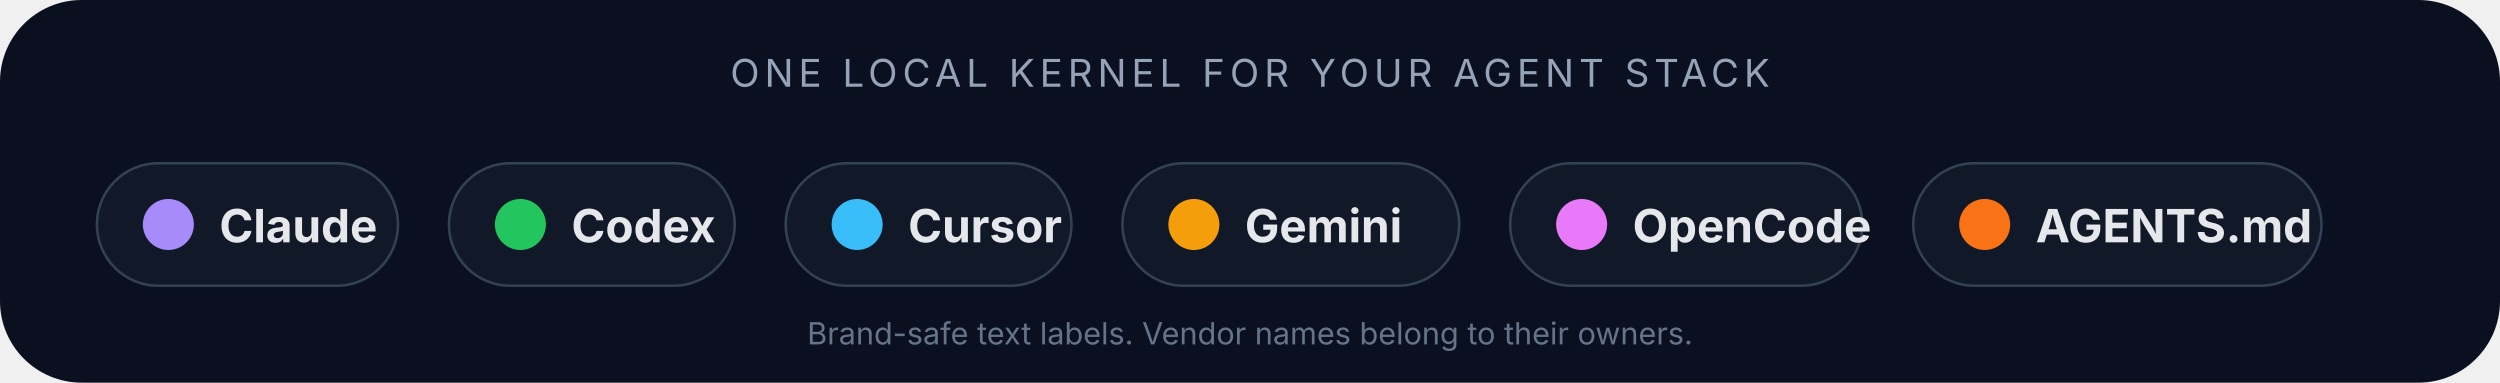
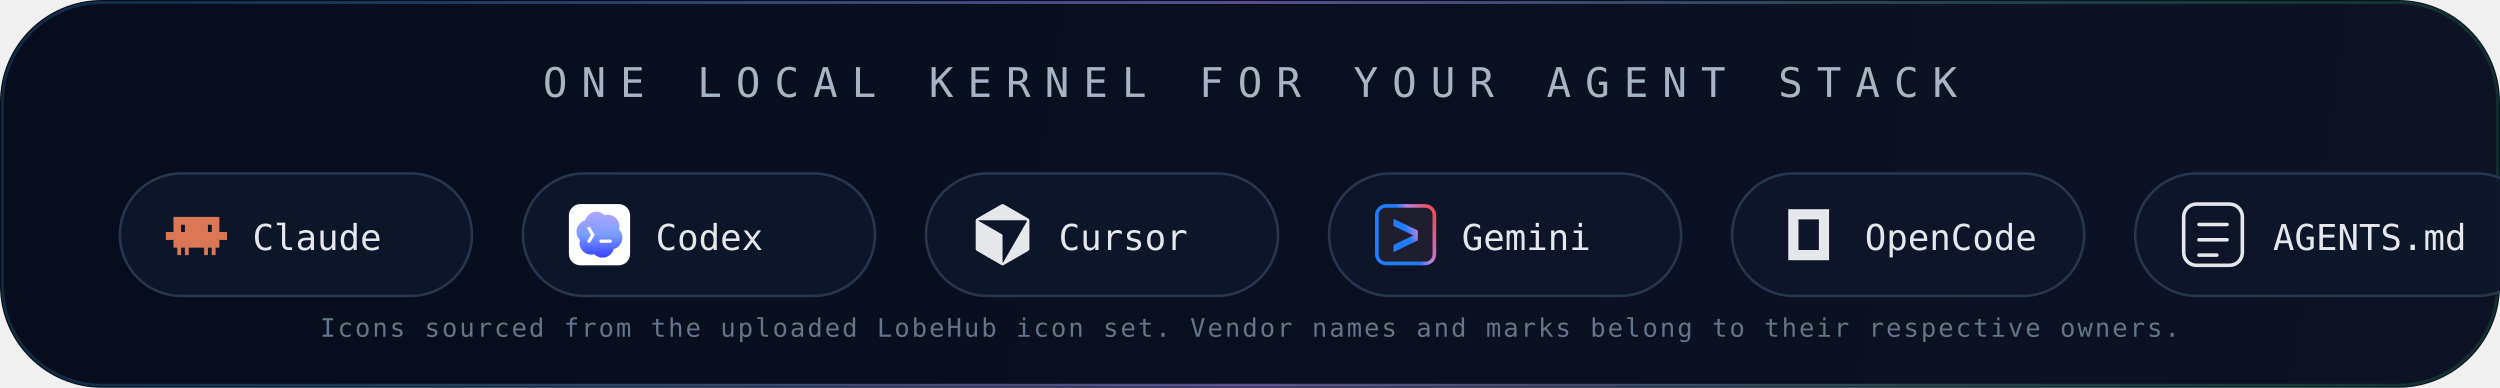
- <svg xmlns="http://www.w3.org/2000/svg" width="980" height="150" viewBox="0 0 980 150" role="img" aria-labelledby="title desc">
-   <rect width="980" height="150" rx="32" fill="#0b1020" />
-   <text x="490" y="34" text-anchor="middle" font-family="Inter, Arial, sans-serif" font-size="15" fill="#94a3b8" letter-spacing="2">ONE LOCAL KERNEL FOR YOUR AGENT STACK</text>
-   <g font-family="Inter, Arial, sans-serif" font-size="18" font-weight="700" fill="#e5e7eb">
-     <g transform="translate(38 64)">
-       <rect width="118" height="48" rx="24" fill="#111827" stroke="#334155" />
-       <circle cx="28" cy="24" r="10" fill="#a78bfa" />
-       <text x="48" y="31">Claude</text>
+ <svg xmlns="http://www.w3.org/2000/svg" width="980" height="152" viewBox="0 0 980 152" role="img" aria-labelledby="title desc">
+   <defs>
+     <linearGradient id="panel" x1="0" y1="0" x2="980" y2="152" gradientUnits="userSpaceOnUse">
+       <stop offset="0" stop-color="#080d1d" />
+       <stop offset="1" stop-color="#0d1324" />
+     </linearGradient>
+     <linearGradient id="line" x1="0" y1="0" x2="980" y2="0" gradientUnits="userSpaceOnUse">
+       <stop offset="0" stop-color="#38bdf8" stop-opacity="0.16" />
+       <stop offset="0.5" stop-color="#a78bfa" stop-opacity="0.54" />
+       <stop offset="1" stop-color="#22c55e" stop-opacity="0.16" />
+     </linearGradient>
+   </defs>
+   <rect width="980" height="152" rx="40" fill="url(#panel)" />
+   <rect x="1" y="1" width="978" height="150" rx="39" fill="none" stroke="url(#line)" stroke-width="1.1" />
+   <text x="490" y="38" text-anchor="middle" font-family="JetBrains Mono, ui-monospace, SFMono-Regular, Menlo, Monaco, Consolas, monospace" font-size="16" font-weight="300" fill="#a8b3c7" letter-spacing="5.5">ONE LOCAL KERNEL FOR YOUR AGENT STACK</text>
+   <g>
+     <g transform="translate(47 68)">
+       <rect width="138" height="48" rx="24" fill="#0f172a" fill-opacity="0.86" stroke="#28364d" />
+       <svg x="18" y="12" width="24" height="24" viewBox="0 0 24 24" color="#e5e7eb" aria-hidden="true">
+         <path clip-rule="evenodd" d="M20.998 10.949H24v3.102h-3v3.028h-1.487V20H18v-2.921h-1.487V20H15v-2.921H9V20H7.488v-2.921H6V20H4.487v-2.921H3V14.05H0V10.95h3V5h17.998v5.949zM6 10.949h1.488V8.102H6v2.847zm10.51 0H18V8.102h-1.49v2.847z" fill="#D97757" fill-rule="evenodd" />
+       </svg>
+       <text x="52" y="30" font-family="JetBrains Mono, ui-monospace, SFMono-Regular, Menlo, Monaco, Consolas, monospace" font-size="14" font-weight="300" fill="#e5e7eb">Claude</text>
    </g>
-     <g transform="translate(176 64)">
-       <rect width="112" height="48" rx="24" fill="#111827" stroke="#334155" />
-       <circle cx="28" cy="24" r="10" fill="#22c55e" />
-       <text x="48" y="31">Codex</text>
+     <g transform="translate(205 68)">
+       <rect width="138" height="48" rx="24" fill="#0f172a" fill-opacity="0.86" stroke="#28364d" />
+       <svg x="18" y="12" width="24" height="24" viewBox="0 0 24 24" color="#e5e7eb" aria-hidden="true">
+         <path d="M19.503 0H4.496A4.496 4.496 0 000 4.496v15.007A4.496 4.496 0 004.496 24h15.007A4.496 4.496 0 0024 19.503V4.496A4.496 4.496 0 0019.503 0z" fill="#fff" />
+         <path d="M9.064 3.344a4.578 4.578 0 012.285-.312c1 .115 1.891.54 2.673 1.275.01.01.024.017.037.021a.09.09 0 00.043 0 4.55 4.55 0 013.046.275l.047.022.116.057a4.581 4.581 0 012.188 2.399c.209.51.313 1.041.315 1.595a4.24 4.24 0 01-.134 1.223.123.123 0 00.03.115c.594.607.988 1.33 1.183 2.17.289 1.425-.007 2.71-.887 3.854l-.136.166a4.548 4.548 0 01-2.201 1.388.123.123 0 00-.081.076c-.191.551-.383 1.023-.74 1.494-.9 1.187-2.222 1.846-3.711 1.838-1.187-.006-2.239-.44-3.157-1.302a.107.107 0 00-.105-.024c-.388.125-.78.143-1.204.138a4.441 4.441 0 01-1.945-.466 4.544 4.544 0 01-1.61-1.335c-.152-.202-.303-.392-.414-.617a5.81 5.81 0 01-.37-.961 4.582 4.582 0 01-.014-2.298.124.124 0 00.006-.056.085.085 0 00-.027-.048 4.467 4.467 0 01-1.034-1.651 3.896 3.896 0 01-.251-1.192 5.189 5.189 0 01.141-1.6c.337-1.112.982-1.985 1.933-2.618.212-.141.413-.251.601-.33.215-.089.43-.164.646-.227a.098.098 0 00.065-.066 4.51 4.51 0 01.829-1.615 4.535 4.535 0 011.837-1.388zm3.482 10.565a.637.637 0 000 1.272h3.636a.637.637 0 100-1.272h-3.636zM8.462 9.23a.637.637 0 00-1.106.631l1.272 2.224-1.266 2.136a.636.636 0 101.095.649l1.454-2.455a.636.636 0 00.005-.64L8.462 9.23z" fill="url(#codex-lobe-icons-codex-_R_0_)" />
+         <defs>
+           <linearGradient gradientUnits="userSpaceOnUse" id="codex-lobe-icons-codex-_R_0_" x1="12" x2="12" y1="3" y2="21">
+             <stop stop-color="#B1A7FF" />
+             <stop offset=".5" stop-color="#7A9DFF" />
+             <stop offset="1" stop-color="#3941FF" />
+           </linearGradient>
+         </defs>
+       </svg>
+       <text x="52" y="30" font-family="JetBrains Mono, ui-monospace, SFMono-Regular, Menlo, Monaco, Consolas, monospace" font-size="14" font-weight="300" fill="#e5e7eb">Codex</text>
    </g>
-     <g transform="translate(308 64)">
-       <rect width="112" height="48" rx="24" fill="#111827" stroke="#334155" />
-       <circle cx="28" cy="24" r="10" fill="#38bdf8" />
-       <text x="48" y="31">Cursor</text>
+     <g transform="translate(363 68)">
+       <rect width="138" height="48" rx="24" fill="#0f172a" fill-opacity="0.86" stroke="#28364d" />
+       <svg x="18" y="12" width="24" height="24" viewBox="0 0 24 24" color="#e5e7eb" fill="currentColor" fill-rule="evenodd" aria-hidden="true">
+         <path d="M22.106 5.68L12.5.135a.998.998 0 00-.998 0L1.893 5.68a.84.84 0 00-.419.726v11.186c0 .3.16.577.42.727l9.607 5.547a.999.999 0 00.998 0l9.608-5.547a.84.84 0 00.42-.727V6.407a.84.84 0 00-.42-.726zm-.603 1.176L12.228 22.92c-.063.108-.228.064-.228-.061V12.34a.59.59 0 00-.295-.51l-9.11-5.26c-.107-.062-.063-.228.062-.228h18.55c.264 0 .428.286.296.514z" />
+       </svg>
+       <text x="52" y="30" font-family="JetBrains Mono, ui-monospace, SFMono-Regular, Menlo, Monaco, Consolas, monospace" font-size="14" font-weight="300" fill="#e5e7eb">Cursor</text>
    </g>
-     <g transform="translate(440 64)">
-       <rect width="132" height="48" rx="24" fill="#111827" stroke="#334155" />
-       <circle cx="28" cy="24" r="10" fill="#f59e0b" />
-       <text x="48" y="31">Gemini</text>
+     <g transform="translate(521 68)">
+       <rect width="138" height="48" rx="24" fill="#0f172a" fill-opacity="0.86" stroke="#28364d" />
+       <svg x="18" y="12" width="24" height="24" viewBox="0 0 24 24" color="#e5e7eb" aria-hidden="true">
+         <path d="M0 4.391A4.391 4.391 0 014.391 0h15.217A4.391 4.391 0 0124 4.391v15.217A4.391 4.391 0 0119.608 24H4.391A4.391 4.391 0 010 19.608V4.391z" fill="url(#gemini-lobe-icons-gemini-cli-_R_0_)" />
+         <path clip-rule="evenodd" d="M19.74 1.444a2.816 2.816 0 012.816 2.816v15.48a2.816 2.816 0 01-2.816 2.816H4.26a2.816 2.816 0 01-2.816-2.816V4.26A2.816 2.816 0 014.26 1.444h15.48zM7.236 8.564l7.752 3.728-7.752 3.727v2.802l9.557-4.596v-3.866L7.236 5.763v2.801z" fill="#1E1E2E" fill-rule="evenodd" />
+         <defs>
+           <linearGradient gradientUnits="userSpaceOnUse" id="gemini-lobe-icons-gemini-cli-_R_0_" x1="24" x2="0" y1="6.587" y2="16.494">
+             <stop stop-color="#EE4D5D" />
+             <stop offset=".328" stop-color="#B381DD" />
+             <stop offset=".476" stop-color="#207CFE" />
+           </linearGradient>
+         </defs>
+       </svg>
+       <text x="52" y="30" font-family="JetBrains Mono, ui-monospace, SFMono-Regular, Menlo, Monaco, Consolas, monospace" font-size="14" font-weight="300" fill="#e5e7eb">Gemini</text>
    </g>
-     <g transform="translate(592 64)">
-       <rect width="138" height="48" rx="24" fill="#111827" stroke="#334155" />
-       <circle cx="28" cy="24" r="10" fill="#e879f9" />
-       <text x="48" y="31">OpenCode</text>
+     <g transform="translate(679 68)">
+       <rect width="138" height="48" rx="24" fill="#0f172a" fill-opacity="0.86" stroke="#28364d" />
+       <svg x="18" y="12" width="24" height="24" viewBox="0 0 24 24" color="#e5e7eb" fill="currentColor" fill-rule="evenodd" aria-hidden="true">
+         <path d="M16 6H8v12h8V6zm4 16H4V2h16v20z" />
+       </svg>
+       <text x="52" y="30" font-family="JetBrains Mono, ui-monospace, SFMono-Regular, Menlo, Monaco, Consolas, monospace" font-size="14" font-weight="300" fill="#e5e7eb">OpenCode</text>
    </g>
-     <g transform="translate(750 64)">
-       <rect width="160" height="48" rx="24" fill="#111827" stroke="#334155" />
-       <circle cx="28" cy="24" r="10" fill="#f97316" />
-       <text x="48" y="31">AGENTS.md</text>
+     <g transform="translate(837 68)">
+       <rect width="158" height="48" rx="24" fill="#0f172a" fill-opacity="0.86" stroke="#28364d" />
+       <rect x="19" y="12" width="23" height="24" rx="5" fill="none" stroke="#e5e7eb" stroke-width="1.4" />
+       <path d="M25 20h11M25 26h11M25 32h7" stroke="#e5e7eb" stroke-width="1.4" stroke-linecap="round" />
+       <text x="54" y="30" font-family="JetBrains Mono, ui-monospace, SFMono-Regular, Menlo, Monaco, Consolas, monospace" font-size="14" font-weight="300" fill="#e5e7eb">AGENTS.md</text>
    </g>
  </g>
-   <text x="490" y="135" text-anchor="middle" font-family="Inter, Arial, sans-serif" font-size="12" fill="#64748b">Brand-safe text labels. Vendor names belong to their owners.</text>
+   <text x="490" y="132" text-anchor="middle" font-family="JetBrains Mono, ui-monospace, SFMono-Regular, Menlo, Monaco, Consolas, monospace" font-size="10" font-weight="300" fill="#64748b" letter-spacing="0.8">Icons sourced from the uploaded LobeHub icon set. Vendor names and marks belong to their respective owners.</text>
</svg>
